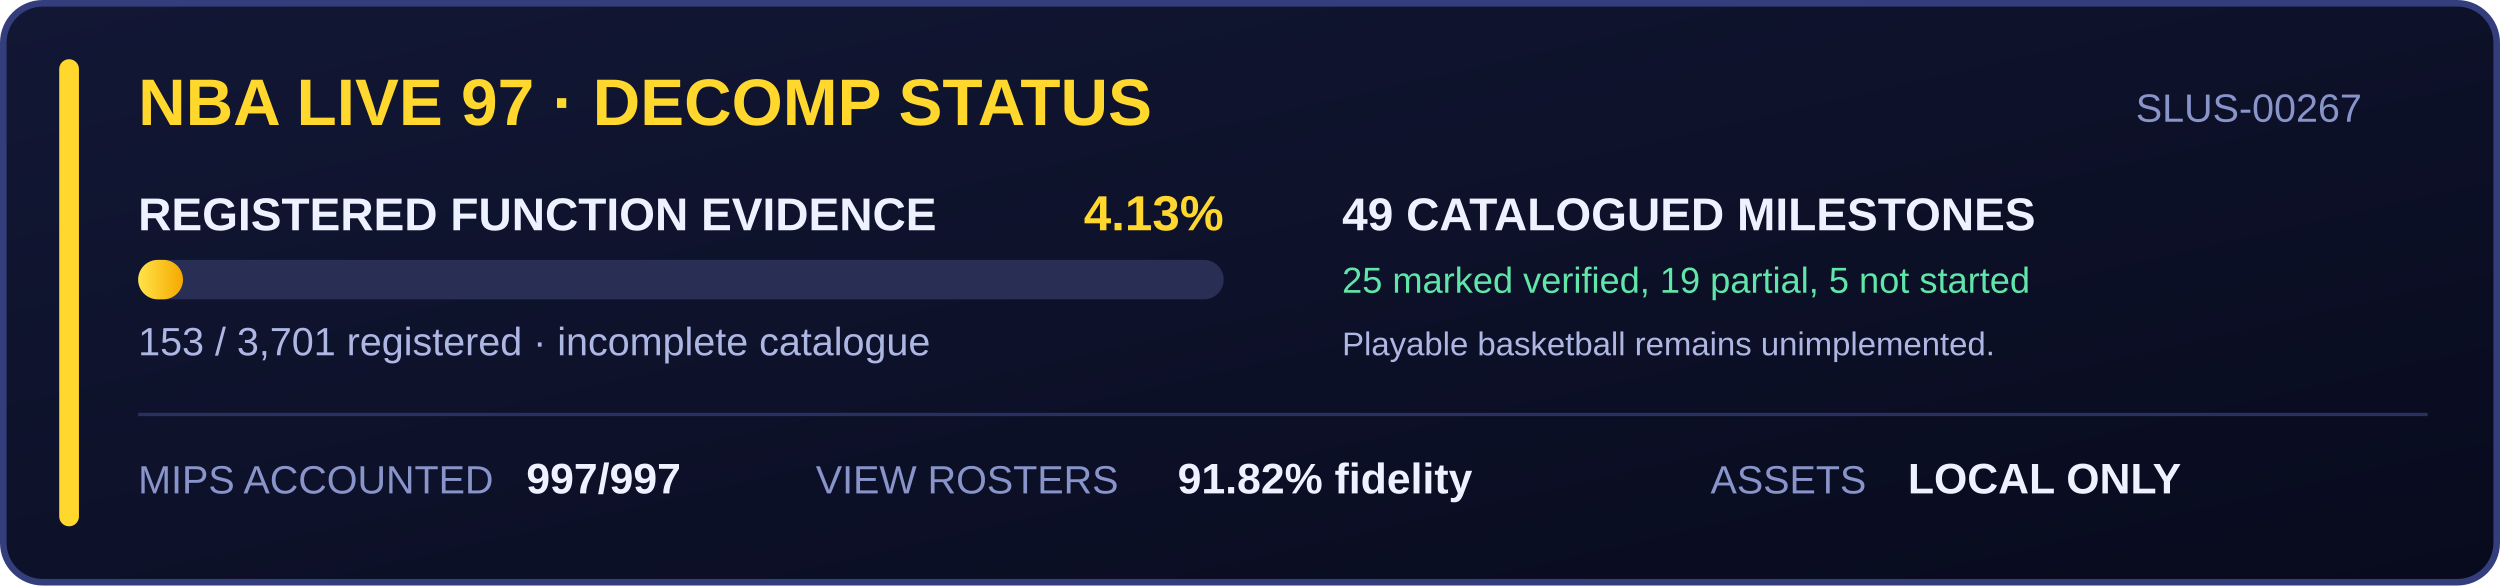
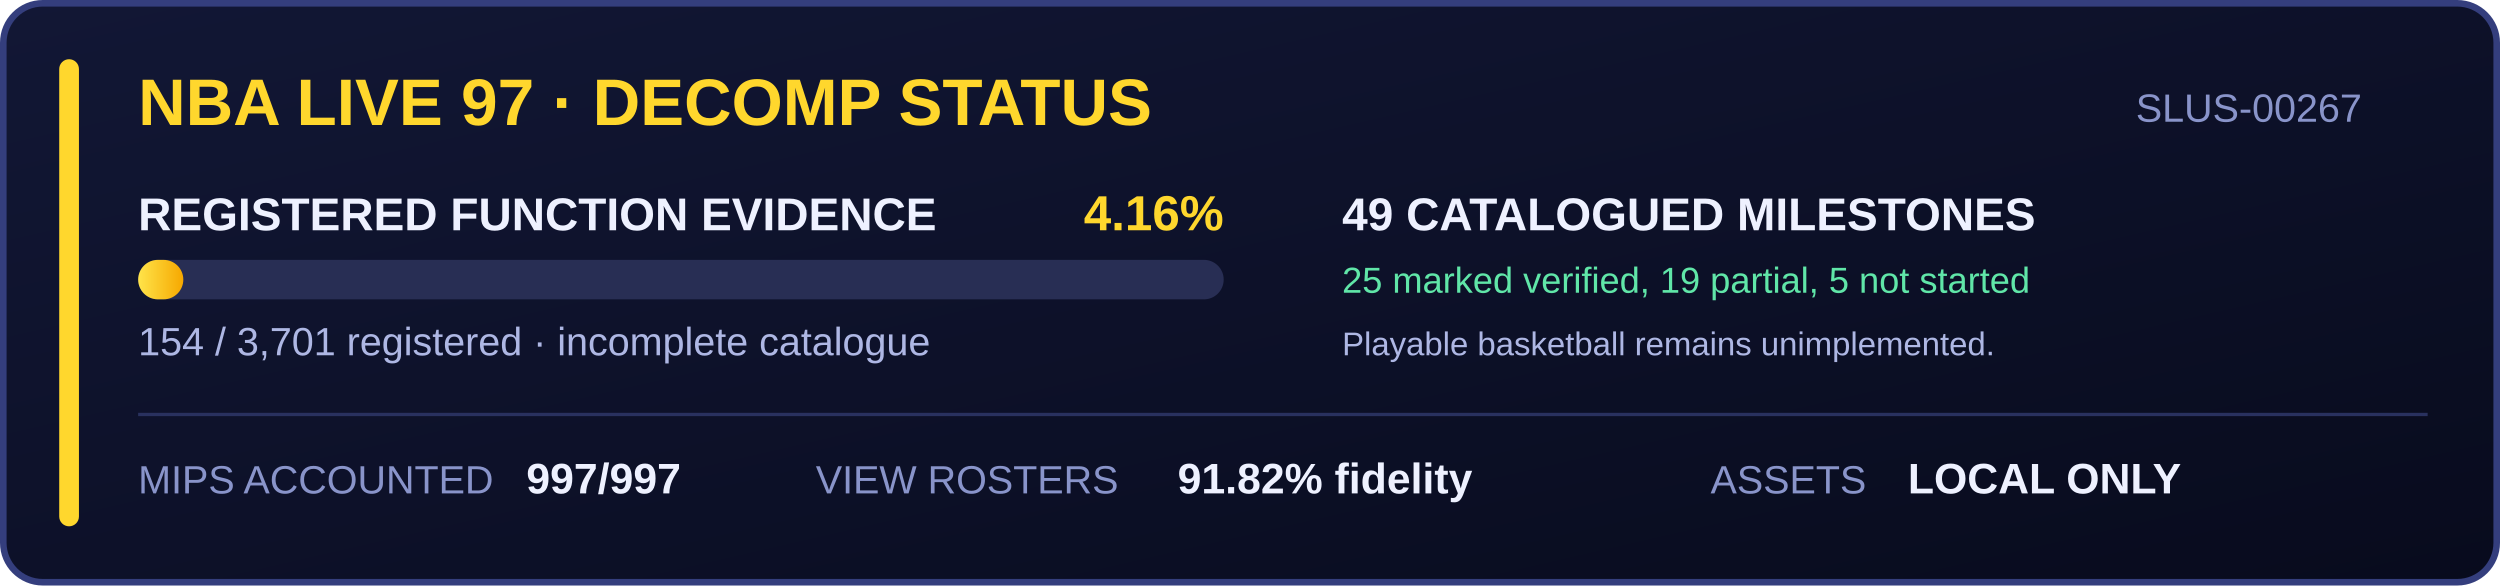
<svg xmlns="http://www.w3.org/2000/svg" width="760" height="178" viewBox="0 0 760 178" role="img" aria-labelledby="title desc">
  <defs>
    <linearGradient id="panel" x1="0" y1="0" x2="1" y2="1">
      <stop stop-color="#121735" />
      <stop offset="1" stop-color="#080b1d" />
    </linearGradient>
    <linearGradient id="gold" x1="0" y1="0" x2="1" y2="0">
      <stop stop-color="#ffe44a" />
      <stop offset="1" stop-color="#f6a800" />
    </linearGradient>
  </defs>
  <rect x="1" y="1" width="758" height="176" rx="12" fill="url(#panel)" stroke="#343e7d" stroke-width="2" />
  <rect x="18" y="18" width="6" height="142" rx="3" fill="#ffd72d" />
  <g font-family="Segoe UI, Arial, sans-serif">
    <text x="42" y="38" fill="#ffd72d" font-size="20" font-weight="700">NBA LIVE 97 · DECOMP STATUS</text>
    <text x="718" y="37" fill="#8994ca" font-size="12" text-anchor="end">SLUS-00267</text>
    <text x="42" y="70" fill="#eef1ff" font-size="14" font-weight="600">REGISTERED FUNCTION EVIDENCE</text>
-     <text x="372" y="70" fill="#ffd72d" font-size="15" font-weight="700" text-anchor="end">4.13%</text>
+     <text x="372" y="70" fill="#ffd72d" font-size="15" font-weight="700" text-anchor="end">4.16%</text>
    <rect x="42" y="79" width="330" height="12" rx="6" fill="#282e54" />
-     <rect x="42" y="79" width="13.63" height="12" rx="6" fill="url(#gold)" />
-     <text x="42" y="108" fill="#aeb7e4" font-size="12">153 / 3,701 registered · incomplete catalogue</text>
+     <rect x="42" y="79" width="13.73" height="12" rx="6" fill="url(#gold)" />
+     <text x="42" y="108" fill="#aeb7e4" font-size="12">154 / 3,701 registered · incomplete catalogue</text>
    <text x="408" y="70" fill="#eef1ff" font-size="14" font-weight="600">49 CATALOGUED MILESTONES</text>
    <text x="408" y="89" fill="#60e6a8" font-size="11">25 marked verified, 19 partial, 5 not started</text>
    <text x="408" y="108" fill="#aeb7e4" font-size="10">Playable basketball remains unimplemented.</text>
    <line x1="42" y1="126" x2="738" y2="126" stroke="#29315f" />
    <text x="42" y="150" fill="#8994ca" font-size="12">MIPS ACCOUNTED</text>
    <text x="160" y="150" fill="#eef1ff" font-size="13" font-weight="700">997/997</text>
    <text x="248" y="150" fill="#8994ca" font-size="12">VIEW ROSTERS</text>
    <text x="358" y="150" fill="#eef1ff" font-size="13" font-weight="700">91.82% fidelity</text>
    <text x="520" y="150" fill="#8994ca" font-size="12">ASSETS</text>
    <text x="580" y="150" fill="#eef1ff" font-size="13" font-weight="700">LOCAL ONLY</text>
  </g>
</svg>
